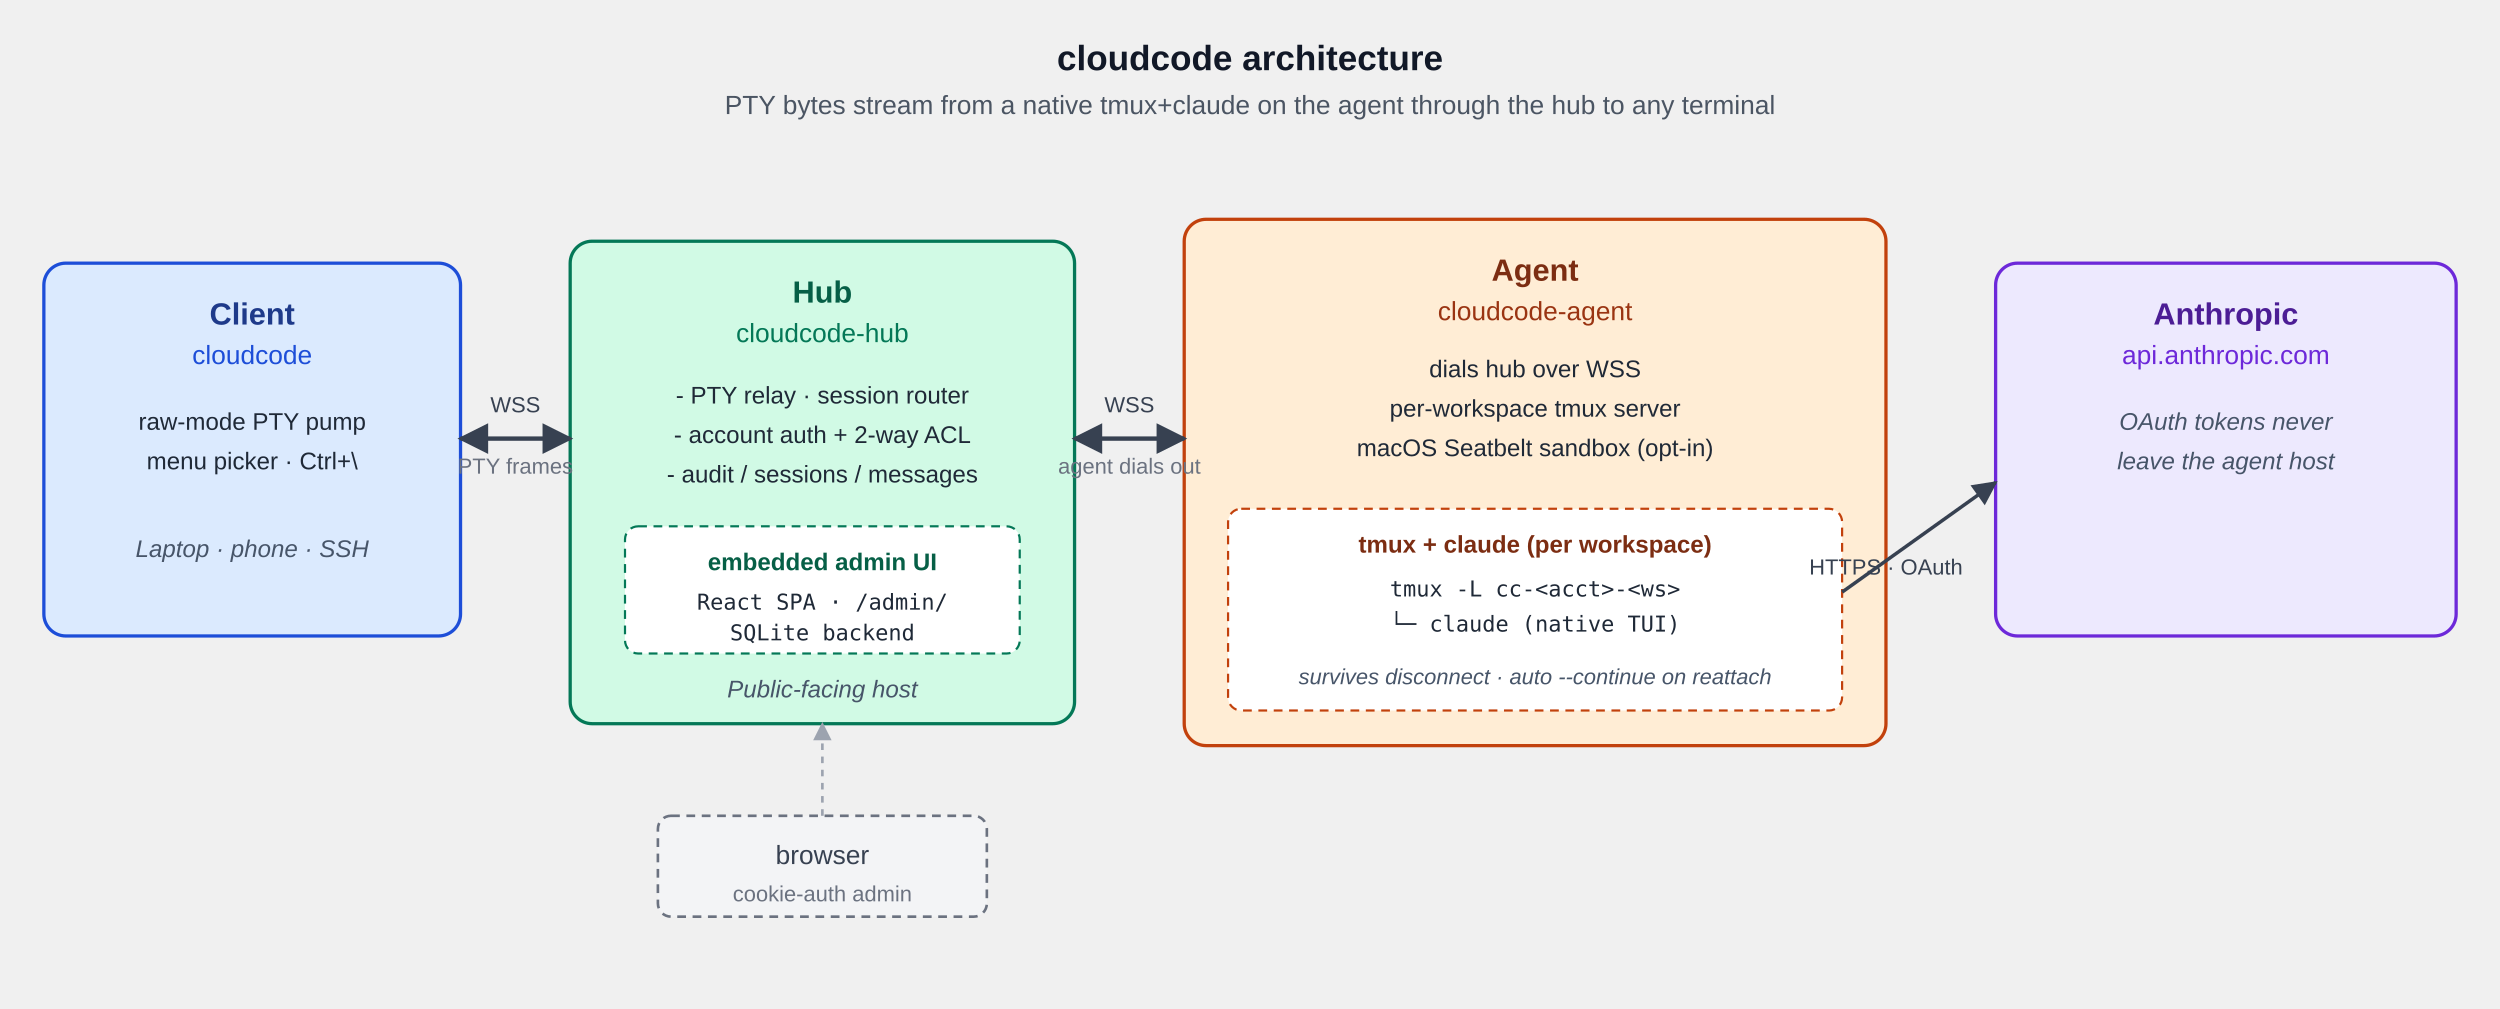
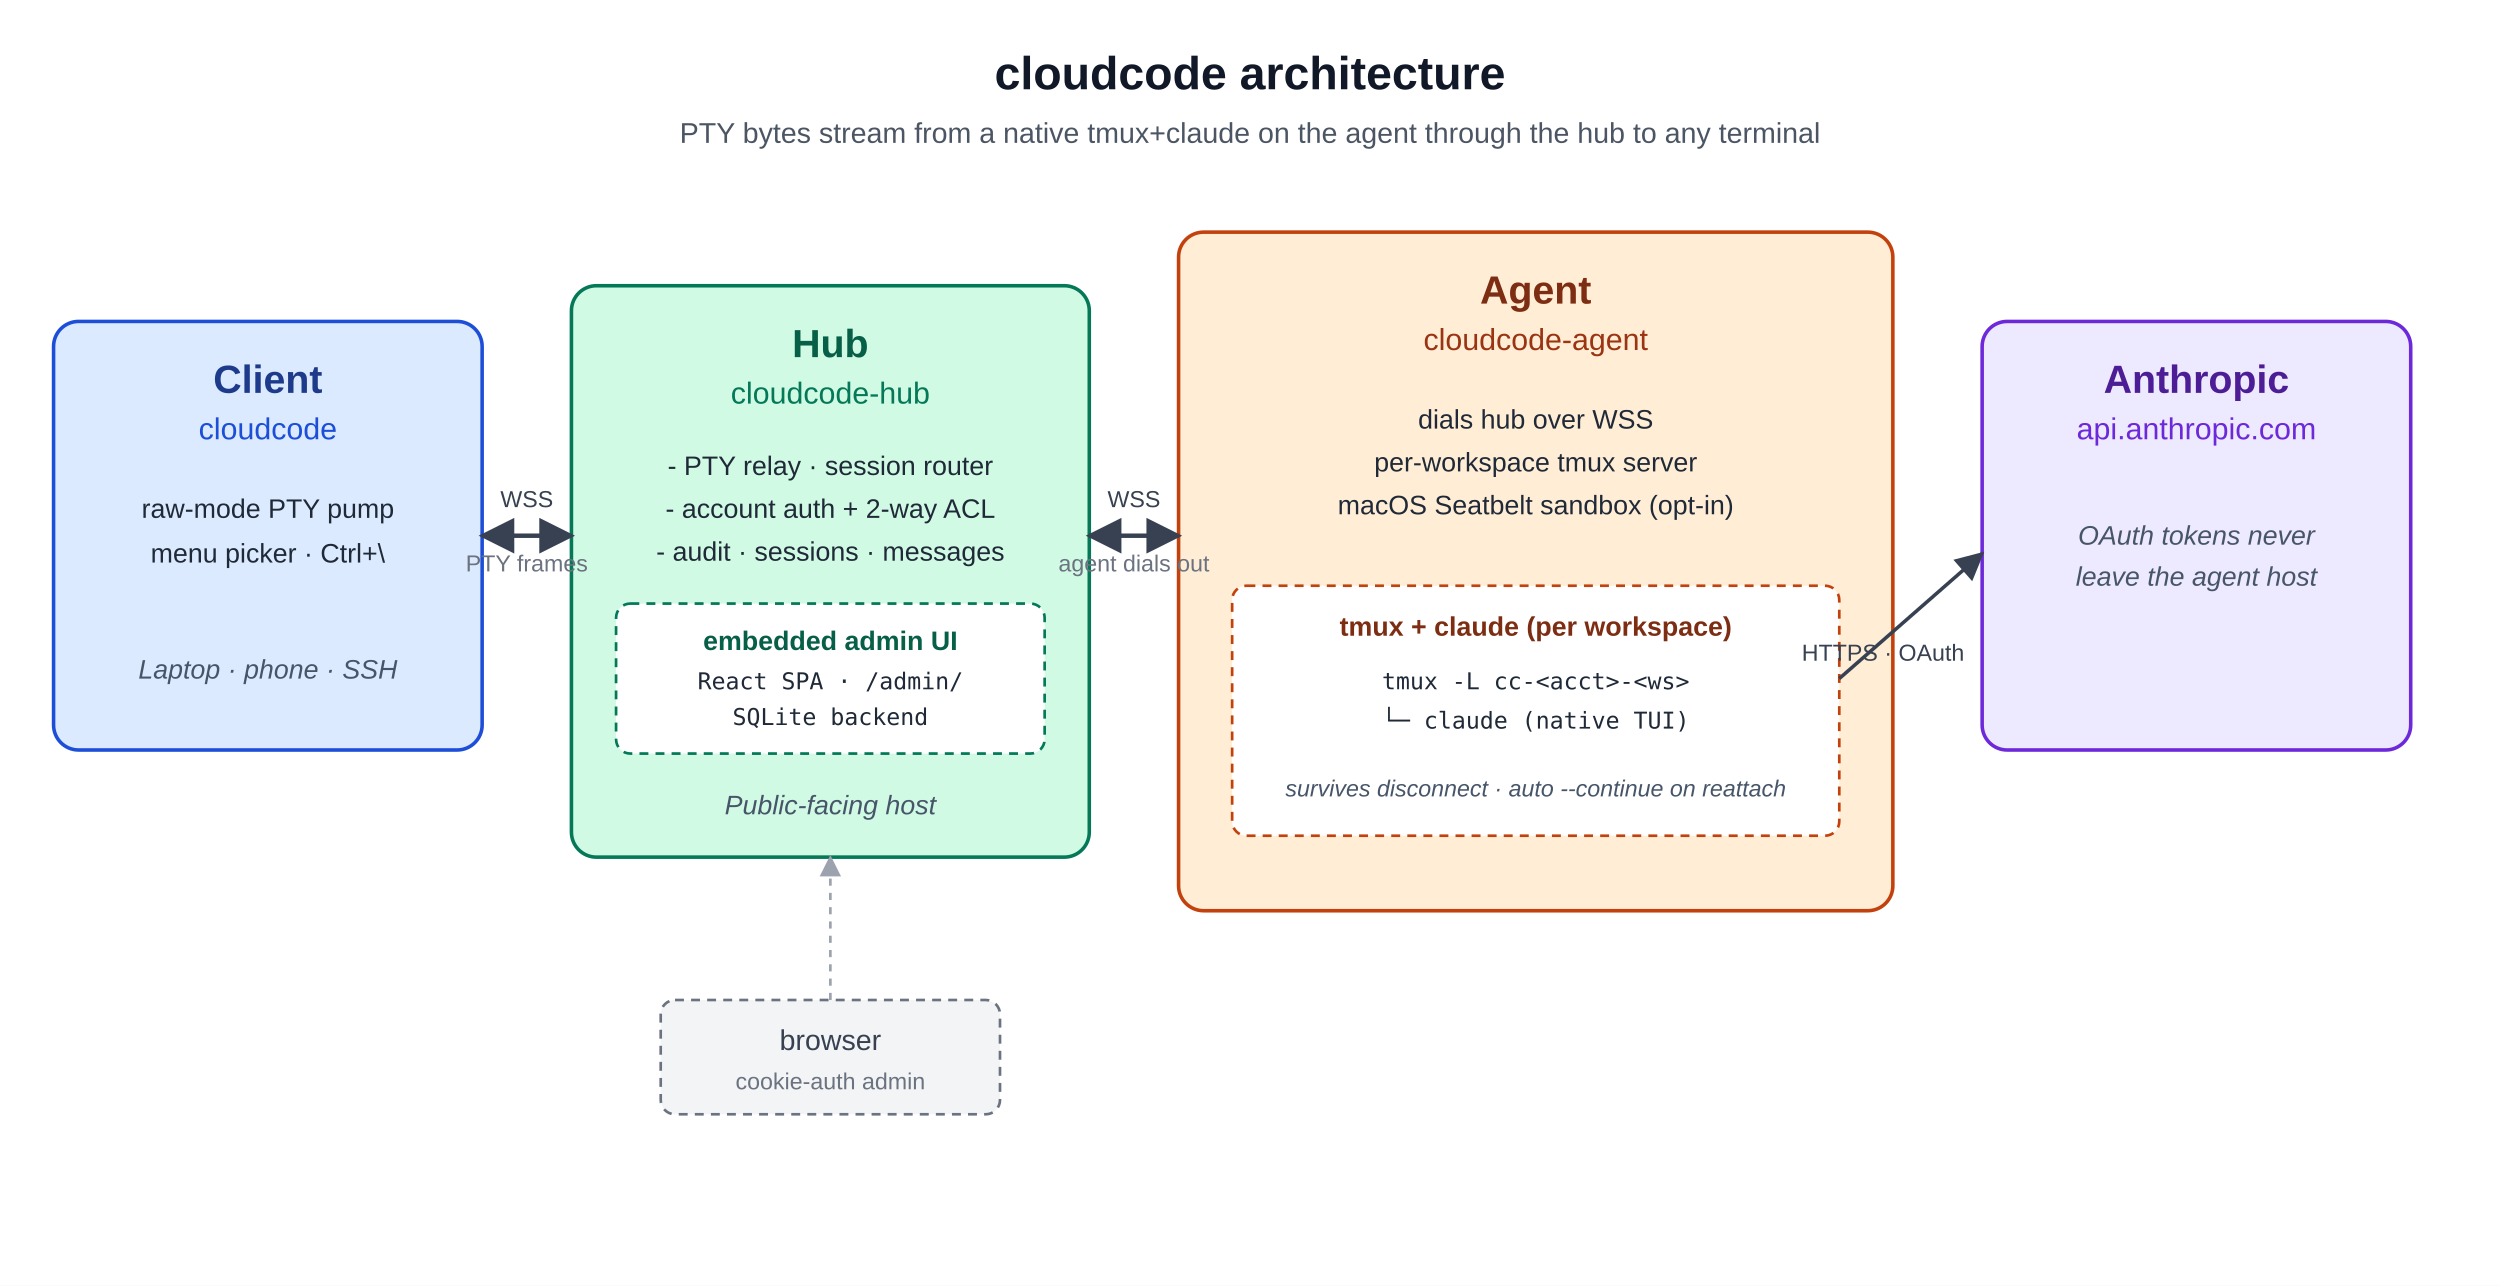
- <svg xmlns="http://www.w3.org/2000/svg" viewBox="0 0 1140 460" font-family="system-ui, -apple-system, 'Helvetica Neue', Arial, sans-serif" font-size="13">
+ <svg xmlns="http://www.w3.org/2000/svg" viewBox="0 0 1400 720" font-family="system-ui, -apple-system, 'Helvetica Neue', Arial, sans-serif" font-size="16">
+   <rect width="100%" height="100%" fill="#ffffff" />
  <defs>
-     <marker id="arrow" viewBox="0 0 10 10" refX="9" refY="5" markerWidth="7" markerHeight="7" orient="auto-start-reverse">
+     <marker id="arrow" viewBox="0 0 10 10" refX="9" refY="5" markerWidth="8" markerHeight="8" orient="auto-start-reverse">
      <path d="M 0 0 L 10 5 L 0 10 z" fill="#374151" />
    </marker>
-     <marker id="arrow-start" viewBox="0 0 10 10" refX="1" refY="5" markerWidth="7" markerHeight="7" orient="auto">
+     <marker id="arrow-start" viewBox="0 0 10 10" refX="1" refY="5" markerWidth="8" markerHeight="8" orient="auto">
      <path d="M 10 0 L 0 5 L 10 10 z" fill="#374151" />
    </marker>
-     <marker id="arrow-dashed" viewBox="0 0 10 10" refX="9" refY="5" markerWidth="7" markerHeight="7" orient="auto-start-reverse">
+     <marker id="arrow-dashed" viewBox="0 0 10 10" refX="9" refY="5" markerWidth="8" markerHeight="8" orient="auto-start-reverse">
      <path d="M 0 0 L 10 5 L 0 10 z" fill="#9ca3af" />
    </marker>
  </defs>
-   <text x="570" y="32" text-anchor="middle" font-size="16" font-weight="700" fill="#111827">cloudcode architecture</text>
-   <text x="570" y="52" text-anchor="middle" font-size="12" fill="#4b5563">PTY bytes stream from a native tmux+claude on the agent through the hub to any terminal</text>
-   <rect x="20" y="120" width="190" height="170" rx="10" fill="#dbeafe" stroke="#1d4ed8" stroke-width="1.5" />
-   <text x="115" y="148" text-anchor="middle" font-size="14" font-weight="700" fill="#1e3a8a">Client</text>
-   <text x="115" y="166" text-anchor="middle" font-size="12" fill="#1d4ed8">cloudcode</text>
-   <text x="115" y="196" text-anchor="middle" font-size="11" fill="#1f2937">raw-mode PTY pump</text>
-   <text x="115" y="214" text-anchor="middle" font-size="11" fill="#1f2937">menu picker · Ctrl+\</text>
-   <text x="115" y="254" text-anchor="middle" font-size="11" fill="#475569" font-style="italic">Laptop · phone · SSH</text>
-   <rect x="260" y="110" width="230" height="220" rx="10" fill="#d1fae5" stroke="#047857" stroke-width="1.5" />
-   <text x="375" y="138" text-anchor="middle" font-size="14" font-weight="700" fill="#065f46">Hub</text>
-   <text x="375" y="156" text-anchor="middle" font-size="12" fill="#047857">cloudcode-hub</text>
-   <text x="375" y="184" text-anchor="middle" font-size="11" fill="#1f2937">- PTY relay · session router</text>
-   <text x="375" y="202" text-anchor="middle" font-size="11" fill="#1f2937">- account auth + 2-way ACL</text>
-   <text x="375" y="220" text-anchor="middle" font-size="11" fill="#1f2937">- audit / sessions / messages</text>
-   <rect x="285" y="240" width="180" height="58" rx="6" fill="#fff" stroke="#047857" stroke-width="1" stroke-dasharray="4,3" />
-   <text x="375" y="260" text-anchor="middle" font-size="11" font-weight="600" fill="#065f46">embedded admin UI</text>
-   <text x="375" y="278" text-anchor="middle" font-size="10" font-family="ui-monospace, Menlo, monospace" fill="#1f2937">React SPA · /admin/</text>
-   <text x="375" y="292" text-anchor="middle" font-size="10" font-family="ui-monospace, Menlo, monospace" fill="#1f2937">SQLite backend</text>
-   <text x="375" y="318" text-anchor="middle" font-size="11" fill="#475569" font-style="italic">Public-facing host</text>
-   <rect x="540" y="100" width="320" height="240" rx="10" fill="#ffedd5" stroke="#c2410c" stroke-width="1.5" />
-   <text x="700" y="128" text-anchor="middle" font-size="14" font-weight="700" fill="#7c2d12">Agent</text>
-   <text x="700" y="146" text-anchor="middle" font-size="12" fill="#9a3412">cloudcode-agent</text>
-   <text x="700" y="172" text-anchor="middle" font-size="11" fill="#1f2937">dials hub over WSS</text>
-   <text x="700" y="190" text-anchor="middle" font-size="11" fill="#1f2937">per-workspace tmux server</text>
-   <text x="700" y="208" text-anchor="middle" font-size="11" fill="#1f2937">macOS Seatbelt sandbox (opt-in)</text>
-   <rect x="560" y="232" width="280" height="92" rx="6" fill="#fff" stroke="#c2410c" stroke-width="1" stroke-dasharray="4,3" />
-   <text x="700" y="252" text-anchor="middle" font-size="11" font-weight="600" fill="#7c2d12">tmux + claude (per workspace)</text>
-   <text x="700" y="272" text-anchor="middle" font-size="10" font-family="ui-monospace, Menlo, monospace" fill="#1f2937">tmux -L cc-&lt;acct&gt;-&lt;ws&gt;</text>
-   <text x="700" y="288" text-anchor="middle" font-size="10" font-family="ui-monospace, Menlo, monospace" fill="#1f2937">└─ claude (native TUI)</text>
-   <text x="700" y="312" text-anchor="middle" font-size="10" fill="#475569" font-style="italic">survives disconnect · auto --continue on reattach</text>
-   <rect x="910" y="120" width="210" height="170" rx="10" fill="#ede9fe" stroke="#6d28d9" stroke-width="1.5" />
-   <text x="1015" y="148" text-anchor="middle" font-size="14" font-weight="700" fill="#4c1d95">Anthropic</text>
-   <text x="1015" y="166" text-anchor="middle" font-size="12" fill="#6d28d9">api.anthropic.com</text>
-   <text x="1015" y="196" text-anchor="middle" font-size="11" fill="#475569" font-style="italic">OAuth tokens never</text>
-   <text x="1015" y="214" text-anchor="middle" font-size="11" fill="#475569" font-style="italic">leave the agent host</text>
-   <line x1="210" y1="200" x2="260" y2="200" stroke="#374151" stroke-width="2" marker-end="url(#arrow)" marker-start="url(#arrow-start)" />
-   <text x="235" y="188" text-anchor="middle" font-size="10" fill="#374151">WSS</text>
-   <text x="235" y="216" text-anchor="middle" font-size="10" fill="#6b7280">PTY frames</text>
-   <line x1="490" y1="200" x2="540" y2="200" stroke="#374151" stroke-width="2" marker-end="url(#arrow)" marker-start="url(#arrow-start)" />
-   <text x="515" y="188" text-anchor="middle" font-size="10" fill="#374151">WSS</text>
-   <text x="515" y="216" text-anchor="middle" font-size="10" fill="#6b7280">agent dials out</text>
-   <line x1="840" y1="270" x2="910" y2="220" stroke="#374151" stroke-width="1.6" marker-end="url(#arrow)" />
-   <text x="895" y="262" text-anchor="end" font-size="10" fill="#374151">HTTPS · OAuth</text>
-   <rect x="300" y="372" width="150" height="46" rx="6" fill="#f3f4f6" stroke="#6b7280" stroke-width="1.2" stroke-dasharray="4,3" />
-   <text x="375" y="394" text-anchor="middle" font-size="12" fill="#374151">browser</text>
-   <text x="375" y="411" text-anchor="middle" font-size="10" fill="#6b7280">cookie-auth admin</text>
-   <line x1="375" y1="372" x2="375" y2="330" stroke="#9ca3af" stroke-width="1.2" stroke-dasharray="3,3" marker-end="url(#arrow-dashed)" />
+   <text x="700" y="50" text-anchor="middle" font-size="26" font-weight="700" fill="#111827">cloudcode architecture</text>
+   <text x="700" y="80" text-anchor="middle" font-size="16" fill="#4b5563">PTY bytes stream from a native tmux+claude on the agent through the hub to any terminal</text>
+   <rect x="30" y="180" width="240" height="240" rx="14" fill="#dbeafe" stroke="#1d4ed8" stroke-width="2" />
+   <text x="150" y="220" text-anchor="middle" font-size="22" font-weight="700" fill="#1e3a8a">Client</text>
+   <text x="150" y="246" text-anchor="middle" font-size="17" fill="#1d4ed8">cloudcode</text>
+   <text x="150" y="290" text-anchor="middle" font-size="15" fill="#1f2937">raw-mode PTY pump</text>
+   <text x="150" y="315" text-anchor="middle" font-size="15" fill="#1f2937">menu picker · Ctrl+\</text>
+   <text x="150" y="380" text-anchor="middle" font-size="15" fill="#475569" font-style="italic">Laptop · phone · SSH</text>
+   <rect x="320" y="160" width="290" height="320" rx="14" fill="#d1fae5" stroke="#047857" stroke-width="2" />
+   <text x="465" y="200" text-anchor="middle" font-size="22" font-weight="700" fill="#065f46">Hub</text>
+   <text x="465" y="226" text-anchor="middle" font-size="17" fill="#047857">cloudcode-hub</text>
+   <text x="465" y="266" text-anchor="middle" font-size="15" fill="#1f2937">- PTY relay · session router</text>
+   <text x="465" y="290" text-anchor="middle" font-size="15" fill="#1f2937">- account auth + 2-way ACL</text>
+   <text x="465" y="314" text-anchor="middle" font-size="15" fill="#1f2937">- audit · sessions · messages</text>
+   <rect x="345" y="338" width="240" height="84" rx="8" fill="#ffffff" stroke="#047857" stroke-width="1.5" stroke-dasharray="5,4" />
+   <text x="465" y="364" text-anchor="middle" font-size="15" font-weight="600" fill="#065f46">embedded admin UI</text>
+   <text x="465" y="386" text-anchor="middle" font-size="13" font-family="ui-monospace, Menlo, monospace" fill="#1f2937">React SPA · /admin/</text>
+   <text x="465" y="406" text-anchor="middle" font-size="13" font-family="ui-monospace, Menlo, monospace" fill="#1f2937">SQLite backend</text>
+   <text x="465" y="456" text-anchor="middle" font-size="15" fill="#475569" font-style="italic">Public-facing host</text>
+   <rect x="660" y="130" width="400" height="380" rx="14" fill="#ffedd5" stroke="#c2410c" stroke-width="2" />
+   <text x="860" y="170" text-anchor="middle" font-size="22" font-weight="700" fill="#7c2d12">Agent</text>
+   <text x="860" y="196" text-anchor="middle" font-size="17" fill="#9a3412">cloudcode-agent</text>
+   <text x="860" y="240" text-anchor="middle" font-size="15" fill="#1f2937">dials hub over WSS</text>
+   <text x="860" y="264" text-anchor="middle" font-size="15" fill="#1f2937">per-workspace tmux server</text>
+   <text x="860" y="288" text-anchor="middle" font-size="15" fill="#1f2937">macOS Seatbelt sandbox (opt-in)</text>
+   <rect x="690" y="328" width="340" height="140" rx="8" fill="#ffffff" stroke="#c2410c" stroke-width="1.5" stroke-dasharray="5,4" />
+   <text x="860" y="356" text-anchor="middle" font-size="15" font-weight="600" fill="#7c2d12">tmux + claude (per workspace)</text>
+   <text x="860" y="386" text-anchor="middle" font-size="13" font-family="ui-monospace, Menlo, monospace" fill="#1f2937">tmux -L cc-&lt;acct&gt;-&lt;ws&gt;</text>
+   <text x="860" y="408" text-anchor="middle" font-size="13" font-family="ui-monospace, Menlo, monospace" fill="#1f2937">└─ claude (native TUI)</text>
+   <text x="860" y="446" text-anchor="middle" font-size="13" fill="#475569" font-style="italic">survives disconnect · auto --continue on reattach</text>
+   <rect x="1110" y="180" width="240" height="240" rx="14" fill="#ede9fe" stroke="#6d28d9" stroke-width="2" />
+   <text x="1230" y="220" text-anchor="middle" font-size="22" font-weight="700" fill="#4c1d95">Anthropic</text>
+   <text x="1230" y="246" text-anchor="middle" font-size="17" fill="#6d28d9">api.anthropic.com</text>
+   <text x="1230" y="305" text-anchor="middle" font-size="15" fill="#475569" font-style="italic">OAuth tokens never</text>
+   <text x="1230" y="328" text-anchor="middle" font-size="15" fill="#475569" font-style="italic">leave the agent host</text>
+   <line x1="270" y1="300" x2="320" y2="300" stroke="#374151" stroke-width="2.5" marker-end="url(#arrow)" marker-start="url(#arrow-start)" />
+   <text x="295" y="284" text-anchor="middle" font-size="13" fill="#374151">WSS</text>
+   <text x="295" y="320" text-anchor="middle" font-size="13" fill="#6b7280">PTY frames</text>
+   <line x1="610" y1="300" x2="660" y2="300" stroke="#374151" stroke-width="2.5" marker-end="url(#arrow)" marker-start="url(#arrow-start)" />
+   <text x="635" y="284" text-anchor="middle" font-size="13" fill="#374151">WSS</text>
+   <text x="635" y="320" text-anchor="middle" font-size="13" fill="#6b7280">agent dials out</text>
+   <line x1="1030" y1="380" x2="1110" y2="310" stroke="#374151" stroke-width="2" marker-end="url(#arrow)" />
+   <text x="1100" y="370" text-anchor="end" font-size="13" fill="#374151">HTTPS · OAuth</text>
+   <rect x="370" y="560" width="190" height="64" rx="8" fill="#f3f4f6" stroke="#6b7280" stroke-width="1.5" stroke-dasharray="5,4" />
+   <text x="465" y="588" text-anchor="middle" font-size="16" fill="#374151">browser</text>
+   <text x="465" y="610" text-anchor="middle" font-size="13" fill="#6b7280">cookie-auth admin</text>
+   <line x1="465" y1="560" x2="465" y2="480" stroke="#9ca3af" stroke-width="1.5" stroke-dasharray="4,4" marker-end="url(#arrow-dashed)" />
</svg>
